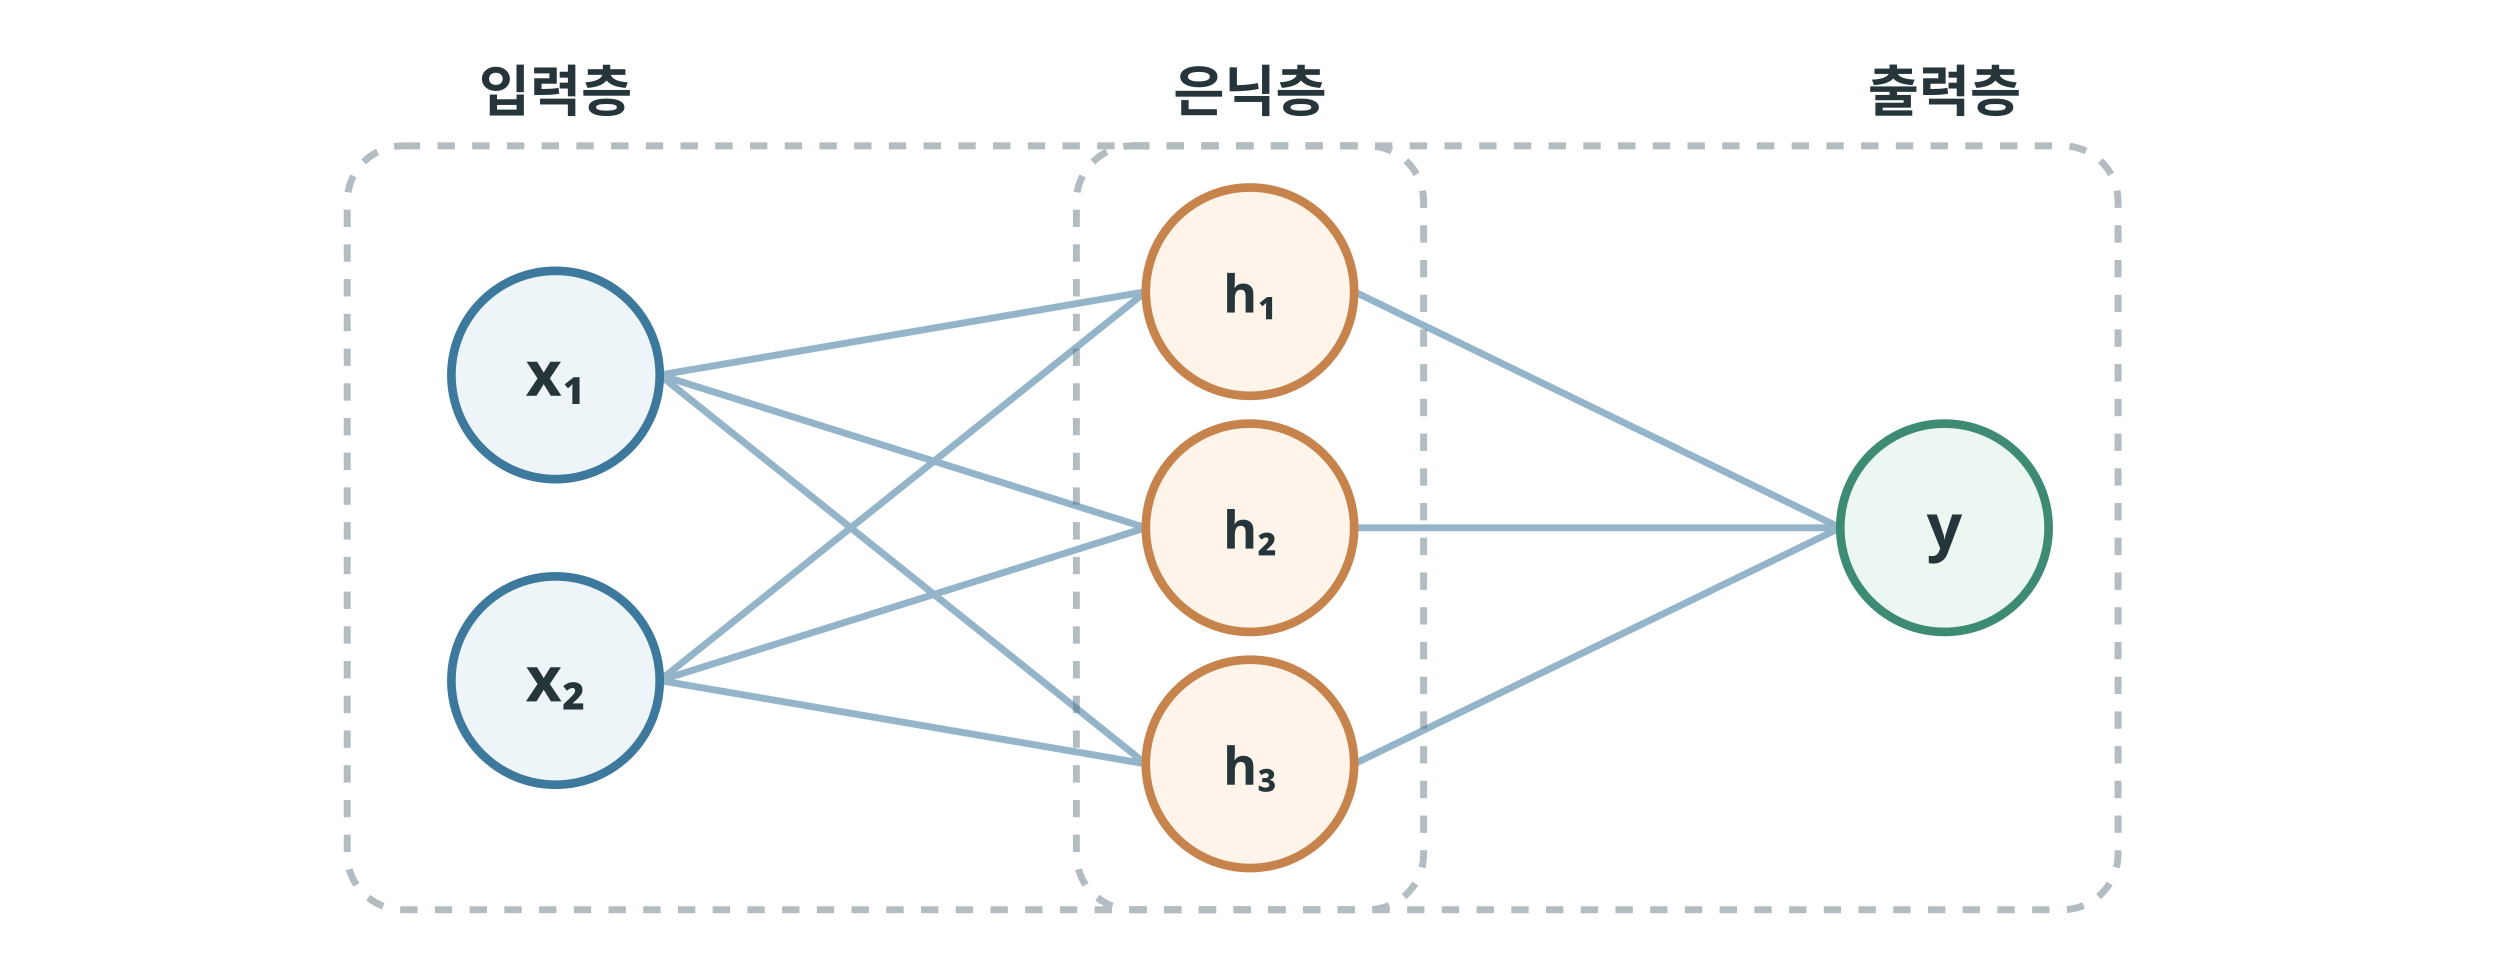
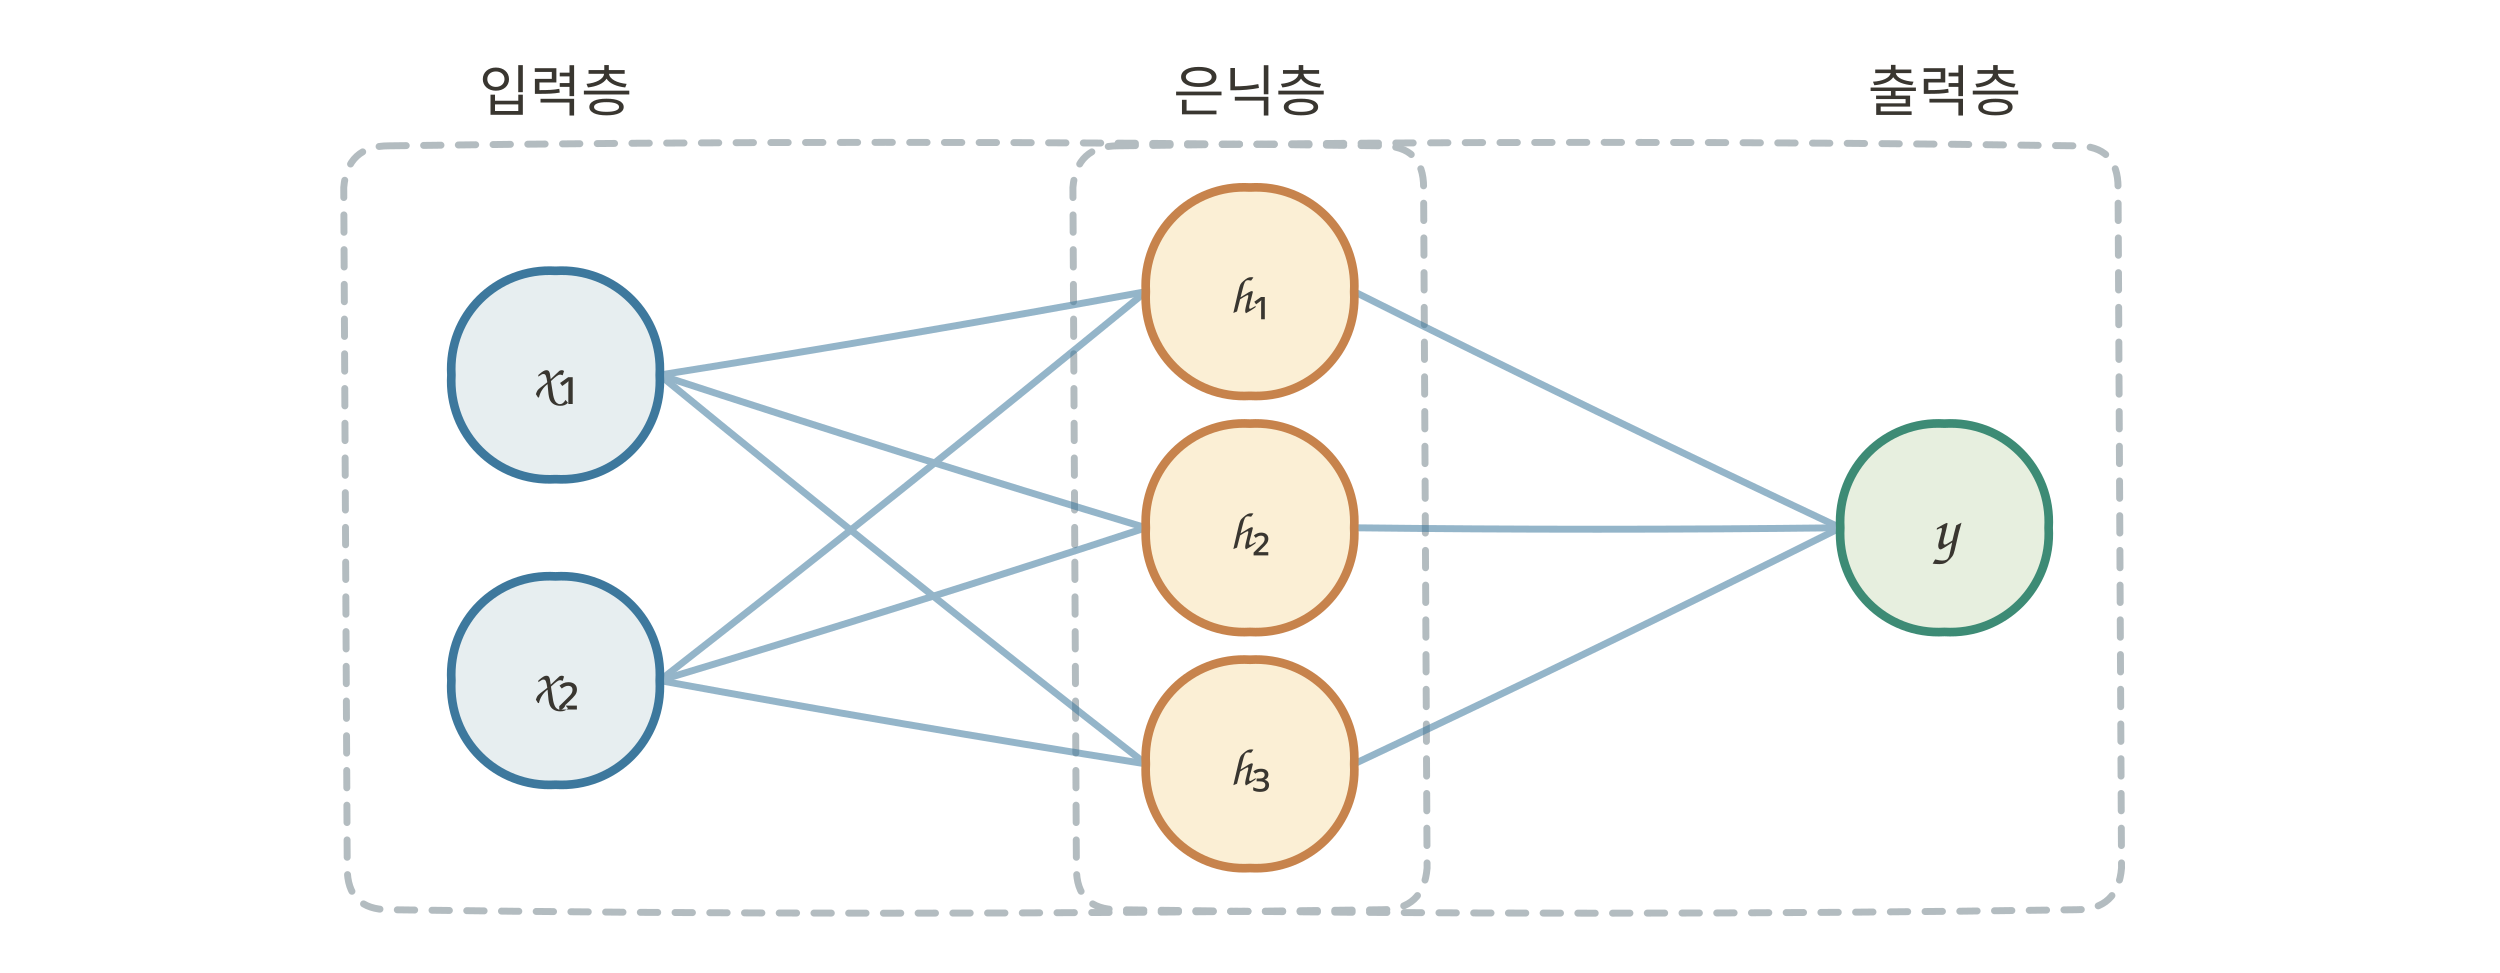
<svg xmlns="http://www.w3.org/2000/svg" width="720" height="280" viewBox="0 8 720 280" role="img" aria-labelledby="title desc">
  <g fill="none" stroke-linejoin="round" stroke-width="2" stroke-dasharray="5 5" opacity="0.65">
-     <rect x="100" y="50" width="310" height="220" rx="16" stroke="#8b989e" />
-     <rect x="310" y="50" width="300" height="220" rx="16" stroke="#8b989e" />
+     <path d="M112 50 Q255 48 398 50 Q410 50 410 62 L411 258 Q410 270 398 270 Q255 272 112 270 Q100 270 100 258 L99 62 Q100 50 112 50 Z" stroke="#8b989e" stroke-linecap="round" stroke-linejoin="round" />
+     <path d="M322 50 Q460 48 598 50 Q610 50 610 62 L611 258 Q610 270 598 270 Q460 272 322 270 Q310 270 310 258 L309 62 Q310 50 322 50 Z" stroke="#8b989e" stroke-linecap="round" stroke-linejoin="round" />
  </g>
  <g fill="none" stroke="#3d789d" stroke-linecap="round" stroke-width="2" opacity="0.55">
-     <line x1="190" y1="116" x2="330" y2="92" />
-     <line x1="190" y1="116" x2="330" y2="160" />
-     <line x1="190" y1="116" x2="330" y2="228" />
-     <line x1="190" y1="204" x2="330" y2="92" />
-     <line x1="190" y1="204" x2="330" y2="160" />
-     <line x1="190" y1="204" x2="330" y2="228" />
-     <line x1="390" y1="92" x2="530" y2="160" />
-     <line x1="390" y1="160" x2="530" y2="160" />
-     <line x1="390" y1="228" x2="530" y2="160" />
+     <path d="M190 116 Q260.144 104.84 330 92" stroke-linecap="round" stroke-linejoin="round" />
+     <path d="M190 116 Q259.736 138.84 330 160" stroke-linecap="round" stroke-linejoin="round" />
+     <path d="M190 116 Q259.328 172.84 330 228" stroke-linecap="round" stroke-linejoin="round" />
+     <path d="M190 204 Q260.672 148.84 330 92" stroke-linecap="round" stroke-linejoin="round" />
+     <path d="M190 204 Q260.264 182.84 330 160" stroke-linecap="round" stroke-linejoin="round" />
+     <path d="M190 204 Q259.856 216.84 330 228" stroke-linecap="round" stroke-linejoin="round" />
+     <path d="M390 92 Q459.592 126.84 530 160" stroke-linecap="round" stroke-linejoin="round" />
+     <path d="M390 160 Q460 160.84 530 160" stroke-linecap="round" stroke-linejoin="round" />
+     <path d="M390 228 Q460.408 194.84 530 160" stroke-linecap="round" stroke-linejoin="round" />
  </g>
  <g stroke-width="2.5">
-     <circle cx="160" cy="116" r="30" fill="#eef5f8" stroke="#3d789d" />
-     <circle cx="160" cy="204" r="30" fill="#eef5f8" stroke="#3d789d" />
-     <circle cx="360" cy="92" r="30" fill="#fff4e9" stroke="#c7834c" />
-     <circle cx="360" cy="160" r="30" fill="#fff4e9" stroke="#c7834c" />
-     <circle cx="360" cy="228" r="30" fill="#fff4e9" stroke="#c7834c" />
-     <circle cx="560" cy="160" r="30" fill="#edf7f2" stroke="#3d8b75" />
+     <path d="M160 86 C177.1 85 191 98.9 190 116 C191 133.1 177.1 147 160 146 C142.9 147 129 133.1 130 116 C129 98.9 142.9 85 160 86 Z" fill="#e7eef0" stroke="#3d789d" stroke-linecap="round" stroke-linejoin="round" />
+     <path d="M160 174 C177.1 173 191 186.9 190 204 C191 221.1 177.1 235 160 234 C142.9 235 129 221.1 130 204 C129 186.9 142.9 173 160 174 Z" fill="#e7eef0" stroke="#3d789d" stroke-linecap="round" stroke-linejoin="round" />
+     <path d="M360 62 C377.1 61 391 74.9 390 92 C391 109.1 377.1 123 360 122 C342.9 123 329 109.1 330 92 C329 74.9 342.9 61 360 62 Z" fill="#fbefd5" stroke="#c7834c" stroke-linecap="round" stroke-linejoin="round" />
+     <path d="M360 130 C377.1 129 391 142.9 390 160 C391 177.1 377.1 191 360 190 C342.9 191 329 177.1 330 160 C329 142.9 342.9 129 360 130 Z" fill="#fbefd5" stroke="#c7834c" stroke-linecap="round" stroke-linejoin="round" />
+     <path d="M360 198 C377.1 197 391 210.9 390 228 C391 245.1 377.1 259 360 258 C342.9 259 329 245.1 330 228 C329 210.9 342.9 197 360 198 Z" fill="#fbefd5" stroke="#c7834c" stroke-linecap="round" stroke-linejoin="round" />
+     <path d="M560 130 C577.1 129 591 142.9 590 160 C591 177.1 577.1 191 560 190 C542.9 191 529 177.1 530 160 C529 142.9 542.9 129 560 130 Z" fill="#e7efdf" stroke="#3d8b75" stroke-linecap="round" stroke-linejoin="round" />
  </g>
-   <g fill="#26353a" font-family="system-ui, sans-serif" text-anchor="middle">
-     <text x="160" y="40" font-size="16" font-weight="700">입력층</text>
-     <text x="360" y="40" font-size="16" font-weight="700">은닉층</text>
-     <text x="560" y="40" font-size="16" font-weight="700">출력층</text>
-     <text x="160" y="122" font-size="18" font-weight="700">x₁</text>
-     <text x="160" y="210" font-size="18" font-weight="700">x₂</text>
-     <text x="360" y="98" font-size="15" font-weight="700">h₁</text>
-     <text x="360" y="166" font-size="15" font-weight="700">h₂</text>
-     <text x="360" y="234" font-size="15" font-weight="700">h₃</text>
-     <text x="560" y="166" font-size="18" font-weight="700">y</text>
+   <g fill="#393630" font-family="Chalkboard SE, Segoe Print, Apple SD Gothic Neo, Noto Sans KR, Malgun Gothic, cursive" text-anchor="middle">
+     <text x="160" y="40" font-size="16" font-weight="400">입력층</text>
+     <text x="360" y="40" font-size="16" font-weight="400">은닉층</text>
+     <text x="560" y="40" font-size="16" font-weight="400">출력층</text>
+     <text x="160" y="122" font-size="18" font-weight="400">x₁</text>
+     <text x="160" y="210" font-size="18" font-weight="400">x₂</text>
+     <text x="360" y="98" font-size="15" font-weight="400">h₁</text>
+     <text x="360" y="166" font-size="15" font-weight="400">h₂</text>
+     <text x="360" y="234" font-size="15" font-weight="400">h₃</text>
+     <text x="560" y="166" font-size="18" font-weight="400">y</text>
  </g>
</svg>
